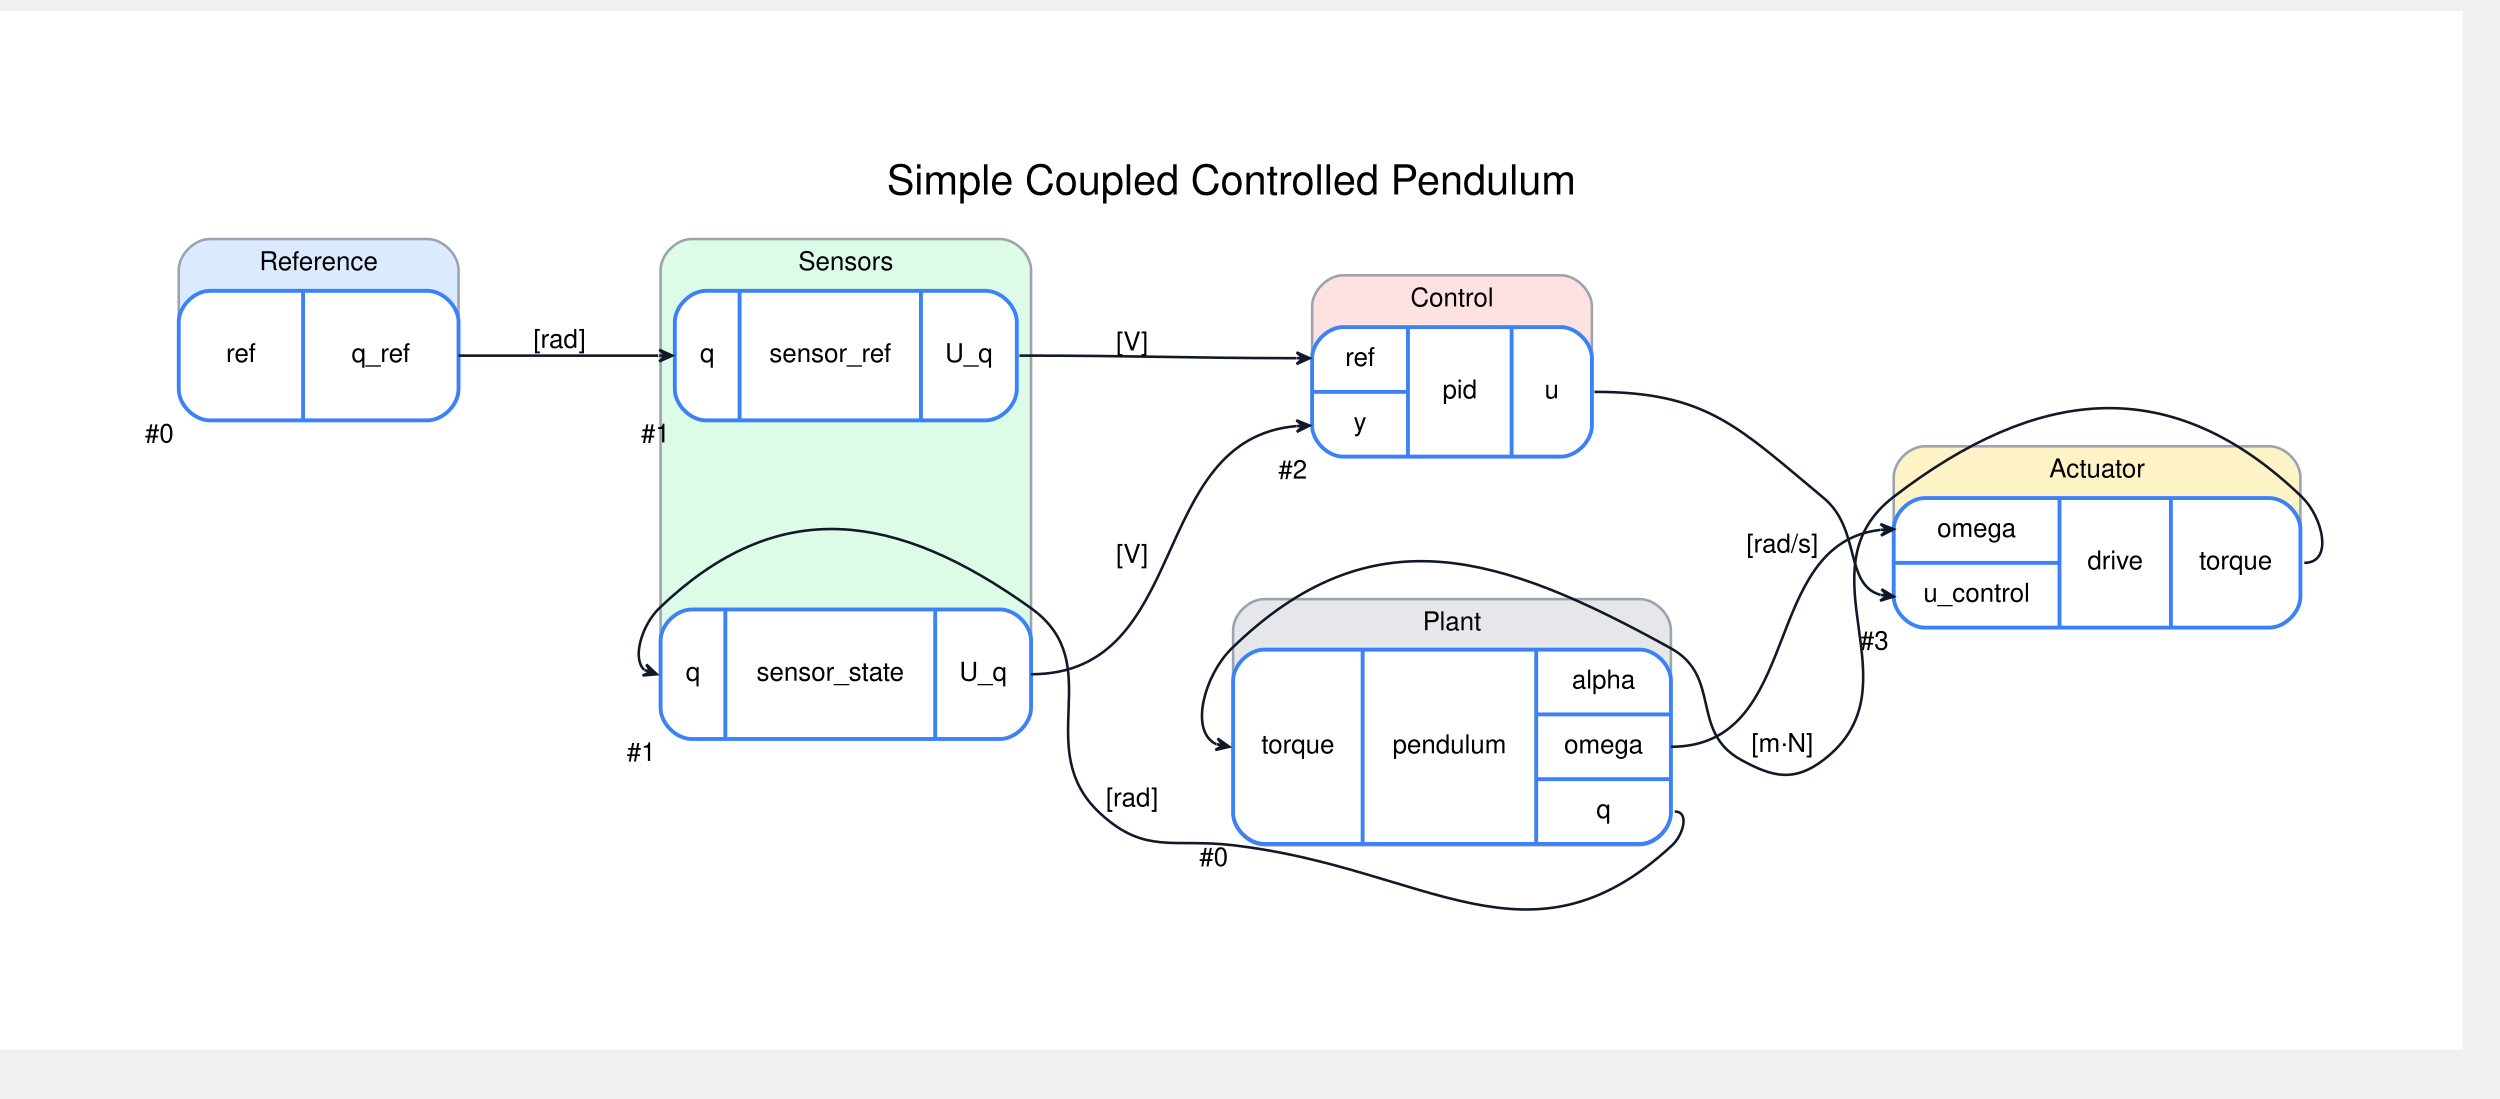
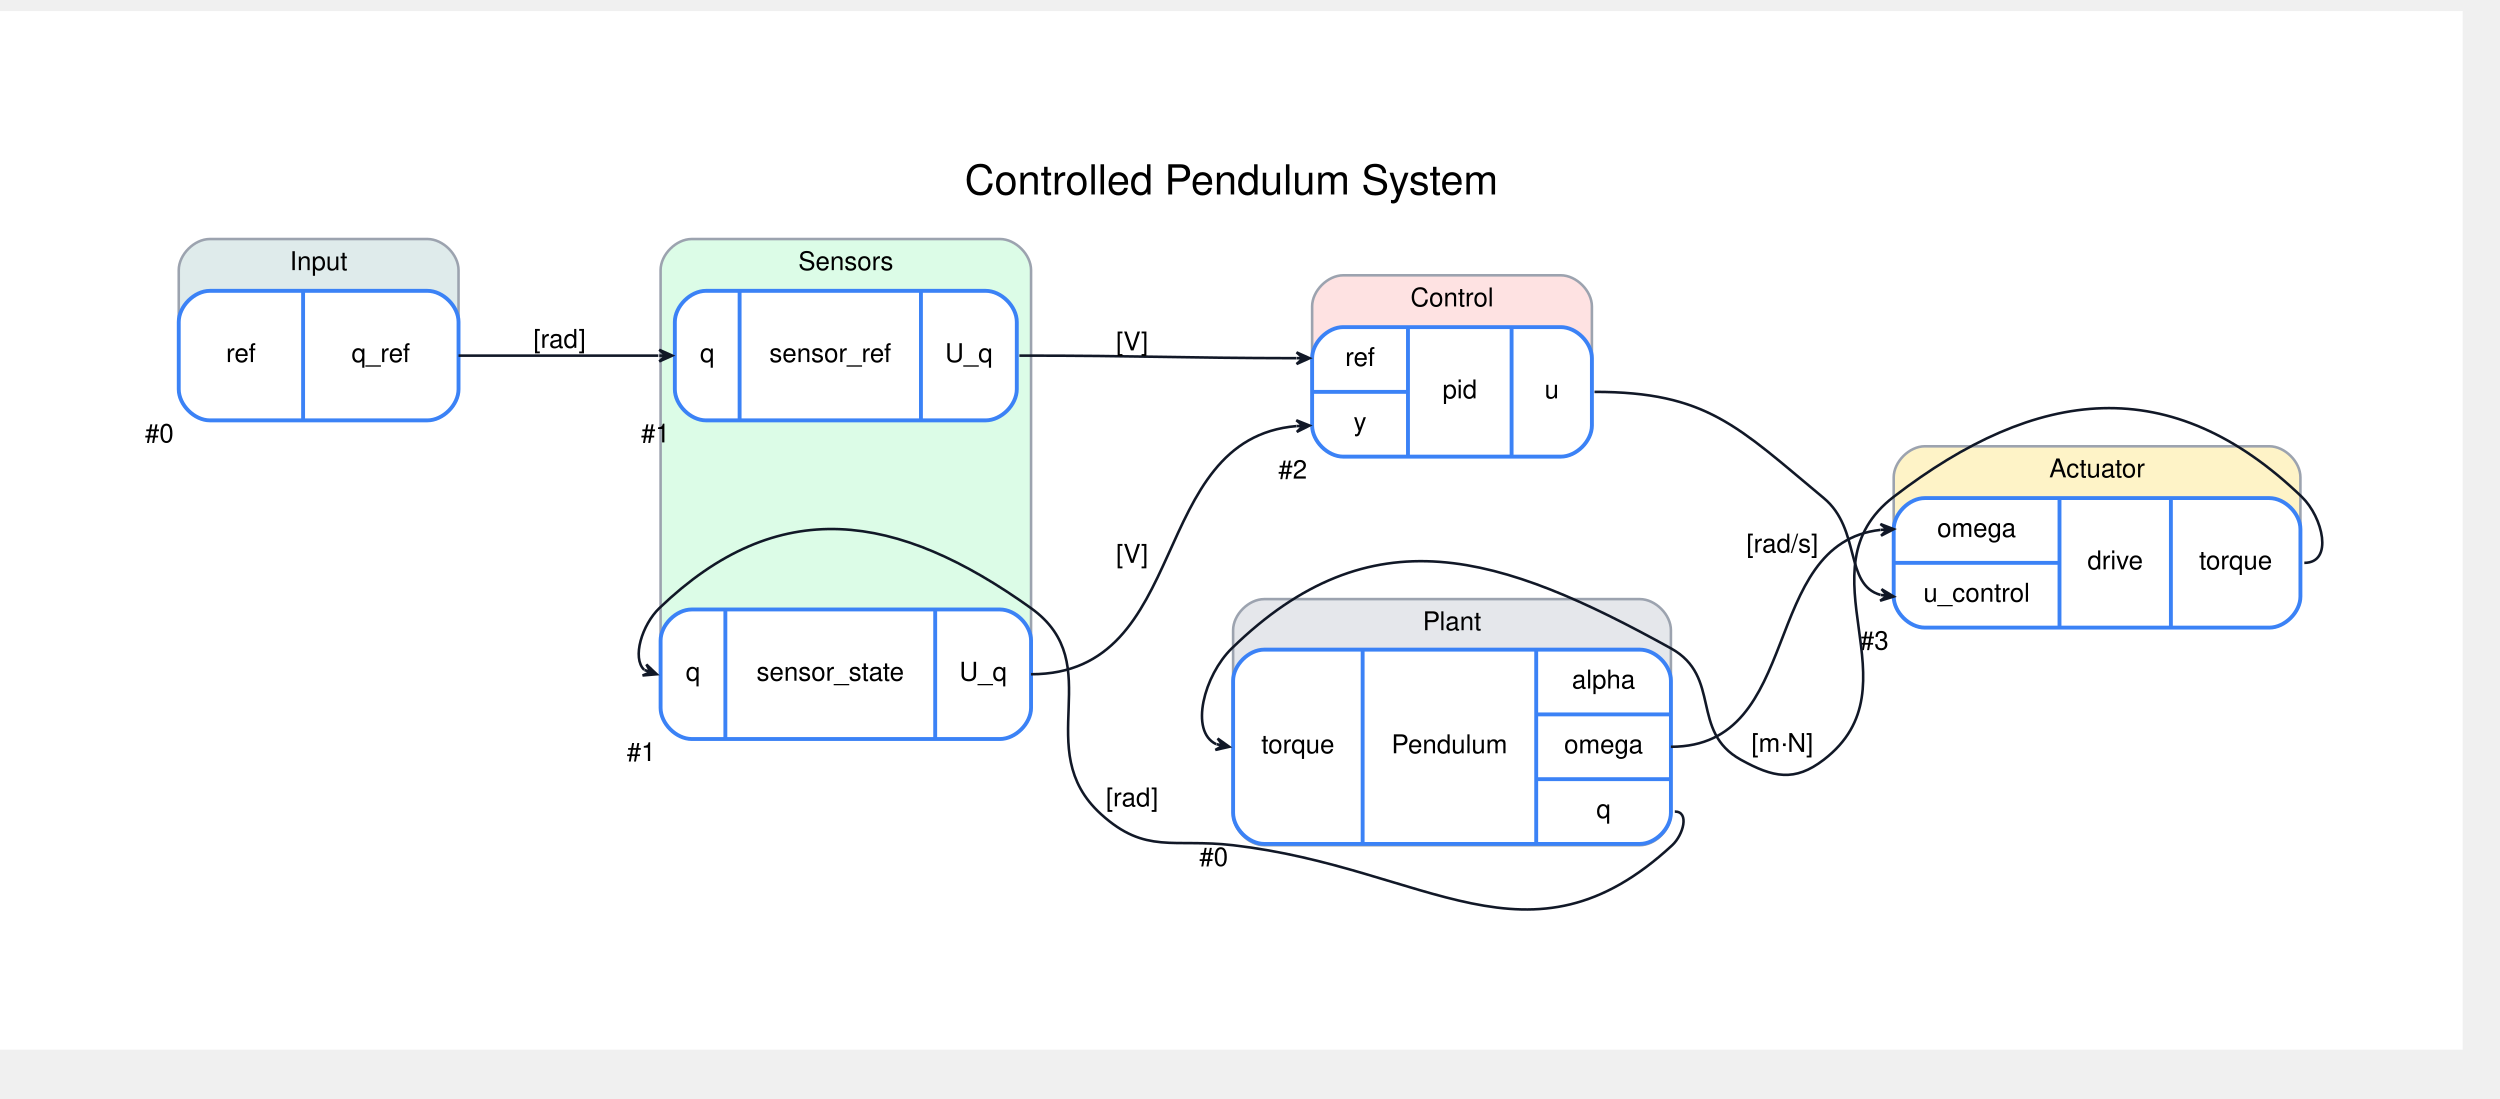
<svg xmlns="http://www.w3.org/2000/svg" width="979pt" height="430pt" viewBox="14.40 14.40 965.04 415.33">
  <g id="graph0" class="graph" transform="scale(1 1) rotate(0) translate(68.4 361.33)">
    <polygon fill="white" stroke="transparent" points="-54,54 -54,-346.93 896.64,-346.93 896.64,54 -54,54" />
-     <text text-anchor="middle" x="421.32" y="-276.13" font-family="Helvetica,sans-Serif" font-size="16.00">Simple Coupled Controlled Pendulum</text>
+     <text text-anchor="middle" x="421.32" y="-276.13" font-family="Helvetica,sans-Serif" font-size="16.00">Controlled Pendulum System</text>
    <g id="clust1" class="cluster">
-       <path fill="#dbeafe" stroke="#9ca3af" d="M27,-188.93C27,-188.93 111,-188.93 111,-188.93 117,-188.93 123,-194.93 123,-200.93 123,-200.93 123,-246.93 123,-246.93 123,-252.93 117,-258.93 111,-258.93 111,-258.93 27,-258.93 27,-258.93 21,-258.93 15,-252.93 15,-246.93 15,-246.93 15,-200.93 15,-200.93 15,-194.93 21,-188.93 27,-188.93" />
-       <text text-anchor="middle" x="69" y="-246.93" font-family="Helvetica,sans-Serif" font-size="10.00">Reference</text>
+       <path fill="#dfebeb" stroke="#9ca3af" d="M27,-188.93C27,-188.93 111,-188.93 111,-188.93 117,-188.93 123,-194.93 123,-200.93 123,-200.93 123,-246.93 123,-246.93 123,-252.93 117,-258.93 111,-258.93 111,-258.93 27,-258.93 27,-258.93 21,-258.93 15,-252.93 15,-246.93 15,-246.93 15,-200.93 15,-200.93 15,-194.93 21,-188.93 27,-188.93" />
+       <text text-anchor="middle" x="69" y="-246.93" font-family="Helvetica,sans-Serif" font-size="10.00">Input</text>
    </g>
    <g id="clust2" class="cluster">
      <path fill="#dcfce7" stroke="#9ca3af" d="M213,-65.93C213,-65.93 332,-65.93 332,-65.93 338,-65.93 344,-71.93 344,-77.93 344,-77.93 344,-246.93 344,-246.93 344,-252.93 338,-258.93 332,-258.93 332,-258.93 213,-258.93 213,-258.93 207,-258.93 201,-252.93 201,-246.93 201,-246.93 201,-77.93 201,-77.93 201,-71.93 207,-65.93 213,-65.93" />
      <text text-anchor="middle" x="272.5" y="-246.93" font-family="Helvetica,sans-Serif" font-size="10.00">Sensors</text>
    </g>
    <g id="clust3" class="cluster">
      <path fill="#fee2e2" stroke="#9ca3af" d="M464.5,-174.93C464.5,-174.93 548.5,-174.93 548.5,-174.93 554.5,-174.93 560.5,-180.93 560.5,-186.93 560.5,-186.93 560.5,-232.93 560.5,-232.93 560.5,-238.93 554.5,-244.93 548.5,-244.93 548.5,-244.93 464.5,-244.93 464.5,-244.93 458.5,-244.93 452.5,-238.93 452.5,-232.93 452.5,-232.93 452.5,-186.93 452.5,-186.93 452.5,-180.93 458.5,-174.93 464.5,-174.93" />
      <text text-anchor="middle" x="506.5" y="-232.93" font-family="Helvetica,sans-Serif" font-size="10.00">Control</text>
    </g>
    <g id="clust4" class="cluster">
      <path fill="#fef3c7" stroke="#9ca3af" d="M689,-108.93C689,-108.93 822,-108.93 822,-108.93 828,-108.93 834,-114.93 834,-120.93 834,-120.93 834,-166.93 834,-166.93 834,-172.93 828,-178.93 822,-178.93 822,-178.93 689,-178.93 689,-178.93 683,-178.93 677,-172.93 677,-166.93 677,-166.93 677,-120.93 677,-120.93 677,-114.93 683,-108.93 689,-108.93" />
      <text text-anchor="middle" x="755.5" y="-166.93" font-family="Helvetica,sans-Serif" font-size="10.00">Actuator</text>
    </g>
    <g id="clust5" class="cluster">
      <path fill="#e5e7eb" stroke="#9ca3af" d="M434,-24.93C434,-24.93 579,-24.93 579,-24.93 585,-24.93 591,-30.93 591,-36.93 591,-36.93 591,-107.93 591,-107.93 591,-113.93 585,-119.93 579,-119.93 579,-119.93 434,-119.93 434,-119.93 428,-119.93 422,-113.93 422,-107.93 422,-107.93 422,-36.93 422,-36.93 422,-30.93 428,-24.93 434,-24.93" />
      <text text-anchor="middle" x="506.5" y="-107.93" font-family="Helvetica,sans-Serif" font-size="10.00">Plant</text>
    </g>
    <g id="node1" class="node">
      <path fill="white" stroke="#3b82f6" stroke-width="1.5" d="M27,-188.93C27,-188.93 111,-188.93 111,-188.93 117,-188.93 123,-194.93 123,-200.93 123,-200.93 123,-226.93 123,-226.93 123,-232.93 117,-238.93 111,-238.93 111,-238.93 27,-238.93 27,-238.93 21,-238.93 15,-232.93 15,-226.93 15,-226.93 15,-200.93 15,-200.93 15,-194.93 21,-188.93 27,-188.93" />
      <text text-anchor="middle" x="39" y="-211.43" font-family="Helvetica,sans-Serif" font-size="10.00">ref</text>
      <polyline fill="none" stroke="#3b82f6" stroke-width="1.5" points="63,-188.93 63,-238.93 " />
      <text text-anchor="middle" x="93" y="-211.43" font-family="Helvetica,sans-Serif" font-size="10.00">q_ref</text>
      <text text-anchor="middle" x="7.5" y="-180.43" font-family="Helvetica,sans-Serif" font-size="10.00">#0</text>
    </g>
    <g id="node2" class="node">
      <path fill="white" stroke="#3b82f6" stroke-width="1.5" d="M218.5,-188.93C218.5,-188.93 326.5,-188.93 326.5,-188.93 332.5,-188.93 338.5,-194.93 338.5,-200.93 338.5,-200.93 338.5,-226.93 338.5,-226.93 338.5,-232.93 332.5,-238.93 326.5,-238.93 326.5,-238.93 218.5,-238.93 218.5,-238.93 212.5,-238.93 206.5,-232.93 206.5,-226.93 206.5,-226.93 206.5,-200.93 206.5,-200.93 206.5,-194.93 212.5,-188.93 218.5,-188.93" />
      <text text-anchor="middle" x="219" y="-211.43" font-family="Helvetica,sans-Serif" font-size="10.00">q</text>
      <polyline fill="none" stroke="#3b82f6" stroke-width="1.5" points="231.5,-188.93 231.5,-238.93 " />
      <text text-anchor="middle" x="266.5" y="-211.43" font-family="Helvetica,sans-Serif" font-size="10.00">sensor_ref</text>
      <polyline fill="none" stroke="#3b82f6" stroke-width="1.5" points="301.5,-188.93 301.5,-238.93 " />
      <text text-anchor="middle" x="320" y="-211.43" font-family="Helvetica,sans-Serif" font-size="10.00">U_q</text>
      <text text-anchor="middle" x="199" y="-180.43" font-family="Helvetica,sans-Serif" font-size="10.00">#1</text>
    </g>
    <g id="edge1" class="edge">
      <path fill="none" stroke="#111827" d="M123,-213.93C157.8,-213.93 167.83,-213.93 200.12,-213.93" />
      <polygon fill="#111827" stroke="#111827" points="205.5,-213.93 200.5,-216.18 203,-213.93 200.5,-213.93 200.5,-213.93 200.5,-213.93 203,-213.93 200.5,-211.68 205.5,-213.93 205.5,-213.93" />
      <text text-anchor="middle" x="162" y="-216.93" font-family="Helvetica,sans-Serif" font-size="10.00">[rad]</text>
    </g>
    <g id="node4" class="node">
      <path fill="white" stroke="#3b82f6" stroke-width="1.5" d="M464.5,-174.93C464.5,-174.93 548.5,-174.93 548.5,-174.93 554.5,-174.93 560.5,-180.93 560.5,-186.93 560.5,-186.93 560.5,-212.93 560.5,-212.93 560.5,-218.93 554.5,-224.93 548.5,-224.93 548.5,-224.93 464.5,-224.93 464.5,-224.93 458.5,-224.93 452.5,-218.93 452.5,-212.93 452.5,-212.93 452.5,-186.93 452.5,-186.93 452.5,-180.93 458.5,-174.93 464.5,-174.93" />
      <text text-anchor="middle" x="471" y="-209.93" font-family="Helvetica,sans-Serif" font-size="10.00">ref</text>
      <polyline fill="none" stroke="#3b82f6" stroke-width="1.5" points="452.5,-199.93 489.5,-199.93 " />
      <text text-anchor="middle" x="471" y="-184.93" font-family="Helvetica,sans-Serif" font-size="10.00">y</text>
      <polyline fill="none" stroke="#3b82f6" stroke-width="1.5" points="489.5,-174.93 489.5,-224.93 " />
      <text text-anchor="middle" x="509.5" y="-197.43" font-family="Helvetica,sans-Serif" font-size="10.00">pid</text>
      <polyline fill="none" stroke="#3b82f6" stroke-width="1.5" points="529.5,-174.93 529.5,-224.93 " />
      <text text-anchor="middle" x="545" y="-197.43" font-family="Helvetica,sans-Serif" font-size="10.00">u</text>
      <text text-anchor="middle" x="445" y="-166.43" font-family="Helvetica,sans-Serif" font-size="10.00">#2</text>
    </g>
    <g id="edge3" class="edge">
      <path fill="none" stroke="#111827" d="M339.5,-213.93C387.53,-213.93 400.8,-213 446.38,-212.93" />
      <polygon fill="#111827" stroke="#111827" points="451.5,-212.93 446.5,-215.18 449,-212.93 446.5,-212.93 446.5,-212.93 446.5,-212.93 449,-212.93 446.5,-210.68 451.5,-212.93 451.5,-212.93" />
      <text text-anchor="middle" x="383" y="-215.93" font-family="Helvetica,sans-Serif" font-size="10.00">[V]</text>
    </g>
    <g id="node3" class="node">
      <path fill="white" stroke="#3b82f6" stroke-width="1.5" d="M213,-65.93C213,-65.93 332,-65.93 332,-65.93 338,-65.93 344,-71.93 344,-77.93 344,-77.93 344,-103.93 344,-103.93 344,-109.93 338,-115.93 332,-115.93 332,-115.93 213,-115.93 213,-115.93 207,-115.93 201,-109.93 201,-103.93 201,-103.93 201,-77.93 201,-77.93 201,-71.93 207,-65.93 213,-65.93" />
      <text text-anchor="middle" x="213.5" y="-88.43" font-family="Helvetica,sans-Serif" font-size="10.00">q</text>
      <polyline fill="none" stroke="#3b82f6" stroke-width="1.5" points="226,-65.93 226,-115.93 " />
      <text text-anchor="middle" x="266.5" y="-88.43" font-family="Helvetica,sans-Serif" font-size="10.00">sensor_state</text>
      <polyline fill="none" stroke="#3b82f6" stroke-width="1.5" points="307,-65.93 307,-115.93 " />
      <text text-anchor="middle" x="325.5" y="-88.43" font-family="Helvetica,sans-Serif" font-size="10.00">U_q</text>
      <text text-anchor="middle" x="193.5" y="-57.43" font-family="Helvetica,sans-Serif" font-size="10.00">#1</text>
    </g>
    <g id="edge4" class="edge">
      <path fill="none" stroke="#111827" d="M344,-90.93C406.3,-90.93 388.51,-181.75 446.43,-186.72" />
      <polygon fill="#111827" stroke="#111827" points="451.5,-186.93 446.41,-188.97 449,-186.82 446.5,-186.72 446.5,-186.72 446.5,-186.72 449,-186.82 446.6,-184.47 451.5,-186.93 451.5,-186.93" />
      <text text-anchor="middle" x="383" y="-133.93" font-family="Helvetica,sans-Serif" font-size="10.00">[V]</text>
    </g>
    <g id="node5" class="node">
      <path fill="white" stroke="#3b82f6" stroke-width="1.5" d="M689,-108.93C689,-108.93 822,-108.93 822,-108.93 828,-108.93 834,-114.93 834,-120.93 834,-120.93 834,-146.93 834,-146.93 834,-152.93 828,-158.93 822,-158.93 822,-158.93 689,-158.93 689,-158.93 683,-158.93 677,-152.93 677,-146.93 677,-146.93 677,-120.93 677,-120.93 677,-114.93 683,-108.93 689,-108.93" />
      <text text-anchor="middle" x="709" y="-143.93" font-family="Helvetica,sans-Serif" font-size="10.00">omega</text>
      <polyline fill="none" stroke="#3b82f6" stroke-width="1.5" points="677,-133.93 741,-133.93 " />
      <text text-anchor="middle" x="709" y="-118.93" font-family="Helvetica,sans-Serif" font-size="10.00">u_control</text>
      <polyline fill="none" stroke="#3b82f6" stroke-width="1.5" points="741,-108.93 741,-158.93 " />
      <text text-anchor="middle" x="762.5" y="-131.43" font-family="Helvetica,sans-Serif" font-size="10.00">drive</text>
      <polyline fill="none" stroke="#3b82f6" stroke-width="1.5" points="784,-108.93 784,-158.93 " />
      <text text-anchor="middle" x="809" y="-131.43" font-family="Helvetica,sans-Serif" font-size="10.00">torque</text>
      <text text-anchor="middle" x="669.5" y="-100.43" font-family="Helvetica,sans-Serif" font-size="10.00">#3</text>
    </g>
    <g id="edge5" class="edge">
      <path fill="none" stroke="#111827" d="M561.5,-199.93C604.85,-199.93 616.66,-186.64 650,-158.93 664.44,-146.93 657.87,-125.47 671.93,-121.55" />
      <polygon fill="#111827" stroke="#111827" points="677,-120.93 672.31,-123.77 674.52,-121.23 672.04,-121.54 672.04,-121.54 672.04,-121.54 674.52,-121.23 671.76,-119.3 677,-120.93 677,-120.93" />
    </g>
    <g id="node6" class="node">
      <path fill="white" stroke="#3b82f6" stroke-width="1.5" d="M434,-25.43C434,-25.43 579,-25.43 579,-25.43 585,-25.43 591,-31.43 591,-37.43 591,-37.43 591,-88.43 591,-88.43 591,-94.43 585,-100.43 579,-100.43 579,-100.43 434,-100.43 434,-100.43 428,-100.43 422,-94.43 422,-88.43 422,-88.43 422,-37.43 422,-37.43 422,-31.43 428,-25.43 434,-25.43" />
      <text text-anchor="middle" x="447" y="-60.43" font-family="Helvetica,sans-Serif" font-size="10.00">torque</text>
      <polyline fill="none" stroke="#3b82f6" stroke-width="1.5" points="472,-25.43 472,-100.43 " />
-       <text text-anchor="middle" x="505.5" y="-60.43" font-family="Helvetica,sans-Serif" font-size="10.00">pendulum</text>
+       <text text-anchor="middle" x="505.5" y="-60.43" font-family="Helvetica,sans-Serif" font-size="10.00">Pendulum</text>
      <polyline fill="none" stroke="#3b82f6" stroke-width="1.5" points="539,-25.43 539,-100.43 " />
      <text text-anchor="middle" x="565" y="-85.43" font-family="Helvetica,sans-Serif" font-size="10.00">alpha</text>
      <polyline fill="none" stroke="#3b82f6" stroke-width="1.5" points="539,-75.43 591,-75.43 " />
      <text text-anchor="middle" x="565" y="-60.43" font-family="Helvetica,sans-Serif" font-size="10.00">omega</text>
      <polyline fill="none" stroke="#3b82f6" stroke-width="1.5" points="539,-50.43 591,-50.43 " />
      <text text-anchor="middle" x="565" y="-35.43" font-family="Helvetica,sans-Serif" font-size="10.00">q</text>
      <text text-anchor="middle" x="414.5" y="-16.93" font-family="Helvetica,sans-Serif" font-size="10.00">#0</text>
    </g>
    <g id="edge6" class="edge">
      <path fill="none" stroke="#111827" d="M835.5,-133.93C846.84,-133.93 842.68,-151.57 834.5,-159.43 784.04,-207.95 732.5,-202.09 677,-159.43 639.99,-130.98 687.01,-86.38 650,-57.93 638.72,-49.26 630.45,-51.05 618,-57.93 598.25,-68.85 610.75,-90.01 591,-100.93 525.07,-137.38 475.46,-153.49 421.5,-100.93 410.82,-90.52 405.05,-68.87 415.47,-63.94" />
      <polygon fill="#111827" stroke="#111827" points="420.5,-62.93 416.04,-66.12 418.05,-63.42 415.6,-63.92 415.6,-63.92 415.6,-63.92 418.05,-63.42 415.15,-61.71 420.5,-62.93 420.5,-62.93" />
      <text text-anchor="middle" x="634" y="-60.93" font-family="Helvetica,sans-Serif" font-size="10.00">[m·N]</text>
    </g>
    <g id="edge2" class="edge">
      <path fill="none" stroke="#111827" d="M592.5,-37.93C598.29,-37.93 595.75,-28.86 591.5,-24.93 536.23,26.26 496.83,-16.24 422,-24.93 398.87,-27.61 388.24,-21.27 371,-36.93 343.37,-62.01 374.33,-94.69 344,-116.43 292.16,-153.57 246.47,-160.63 200.5,-116.43 193.86,-110.04 189.86,-97.2 194.68,-92.61" />
      <polygon fill="#111827" stroke="#111827" points="199.5,-90.93 195.52,-94.7 197.14,-91.75 194.78,-92.57 194.78,-92.57 194.78,-92.57 197.14,-91.75 194.04,-90.45 199.5,-90.93 199.5,-90.93" />
      <text text-anchor="middle" x="383" y="-39.93" font-family="Helvetica,sans-Serif" font-size="10.00">[rad]</text>
    </g>
    <g id="edge7" class="edge">
      <path fill="none" stroke="#111827" d="M591,-62.93C642.66,-62.93 624.87,-141.44 671.92,-146.66" />
      <polygon fill="#111827" stroke="#111827" points="677,-146.93 671.89,-148.91 674.5,-146.79 672.01,-146.66 672.01,-146.66 672.01,-146.66 674.5,-146.79 672.13,-144.41 677,-146.93 677,-146.93" />
      <text text-anchor="middle" x="634" y="-137.93" font-family="Helvetica,sans-Serif" font-size="10.00">[rad/s]</text>
    </g>
  </g>
</svg>
